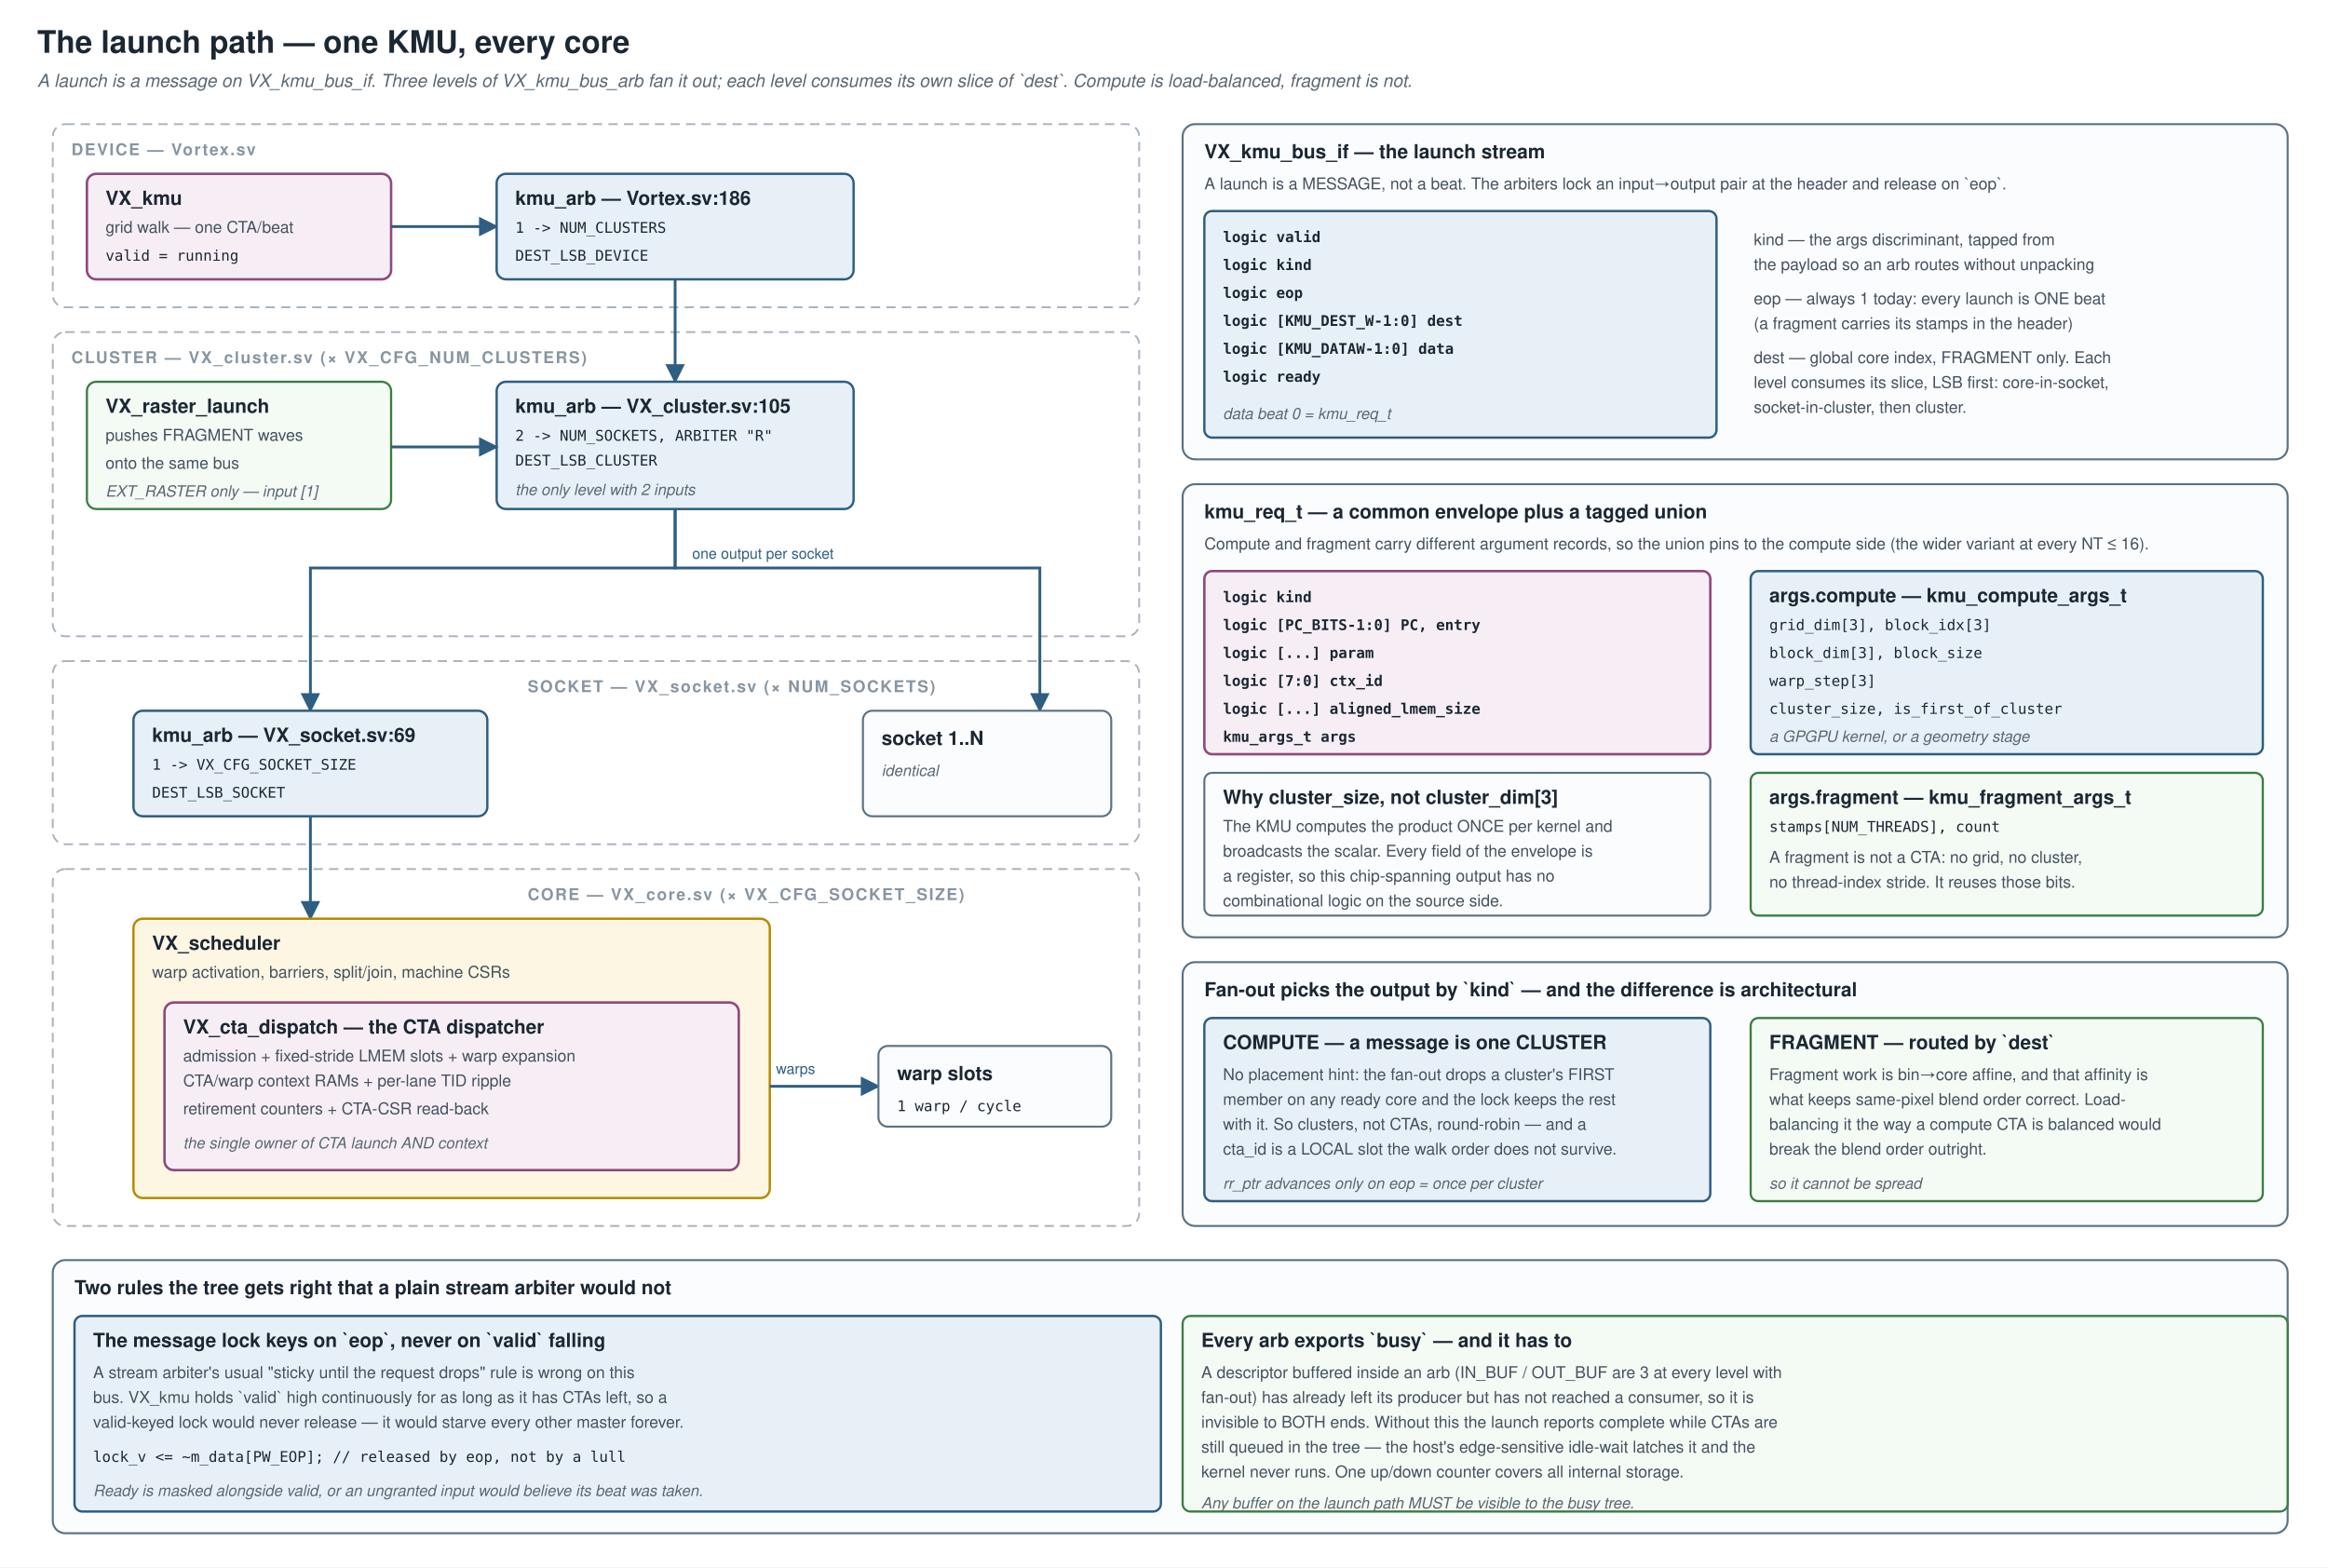
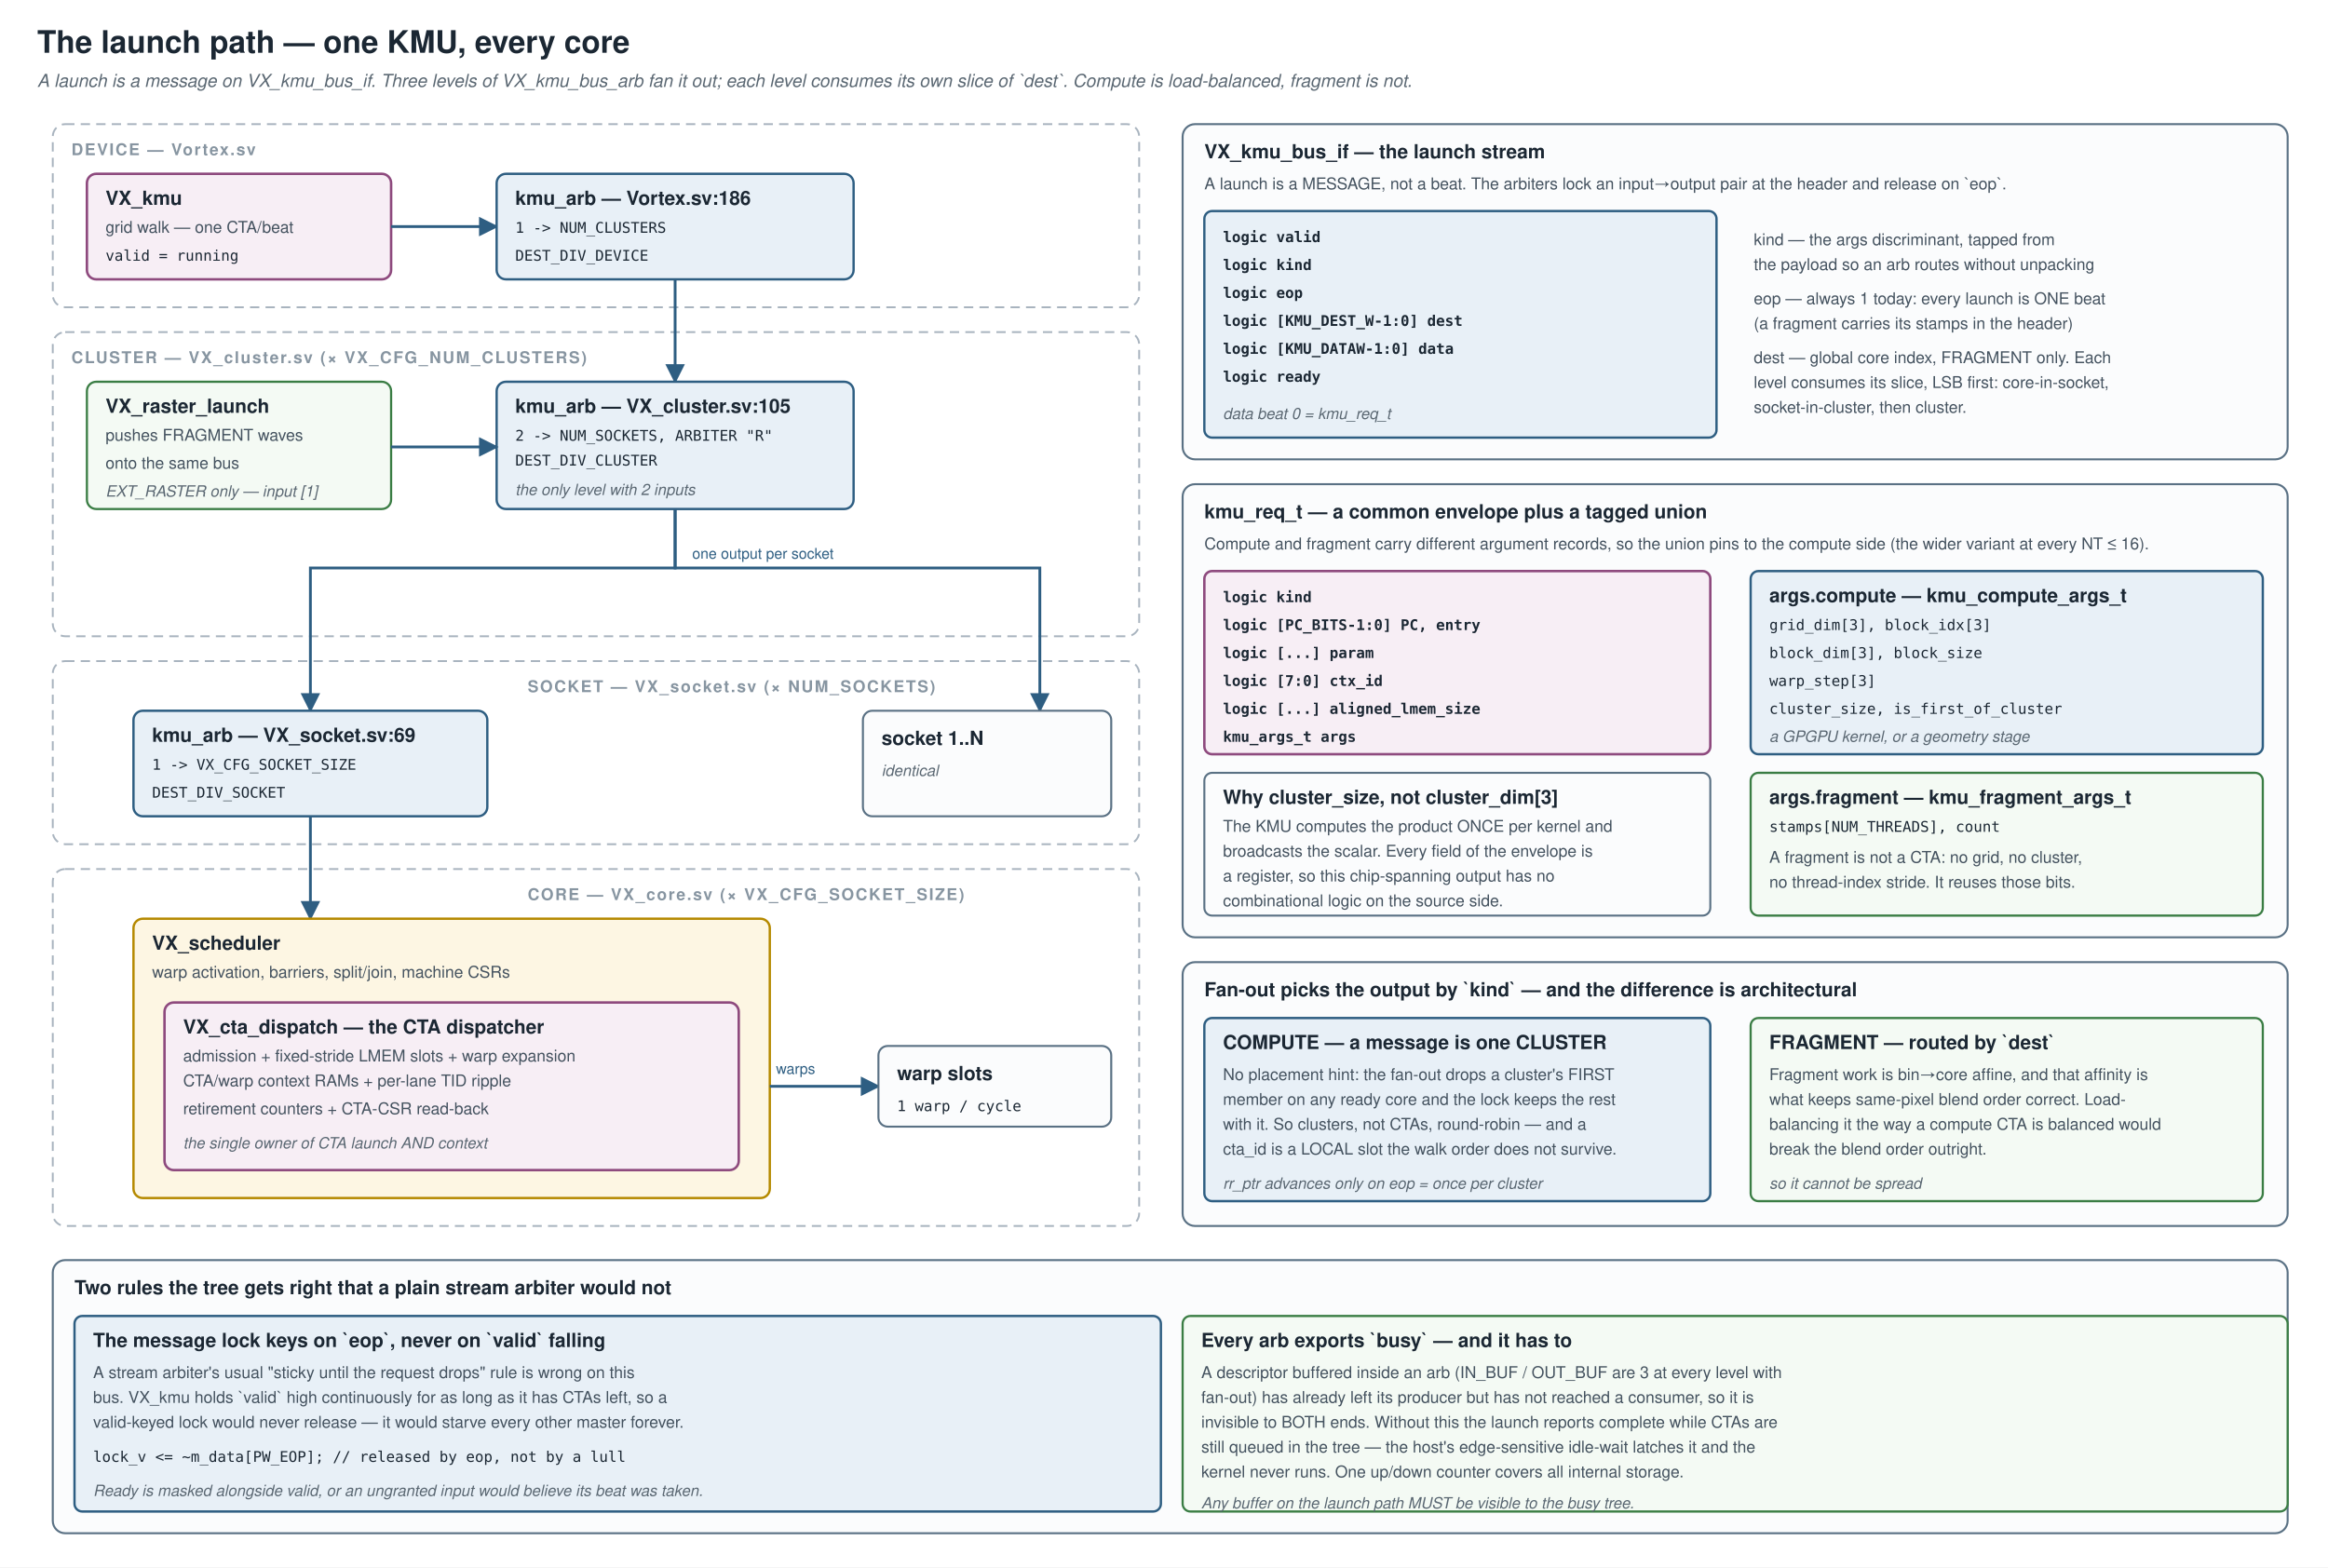
<svg xmlns="http://www.w3.org/2000/svg" viewBox="0 0 1500 1010" font-family="Helvetica, Arial, sans-serif">
  <defs>
    <marker id="dh_a" viewBox="0 0 10 10" refX="9" refY="5" markerWidth="7" markerHeight="7" orient="auto-start-reverse">
      <path d="M0,0 L10,5 L0,10 z" fill="#2e5e82" />
    </marker>
    <marker id="dh_g" viewBox="0 0 10 10" refX="9" refY="5" markerWidth="7" markerHeight="7" orient="auto-start-reverse">
      <path d="M0,0 L10,5 L0,10 z" fill="#3a7d44" />
    </marker>
  </defs>
  <style>
    .t   { fill:#1b2733; font-size:20px; font-weight:bold; }
    .st  { fill:#5a6772; font-size:11.5px; font-style:italic; }
    .th  { fill:#1b2733; font-size:12.5px; font-weight:bold; }
    .ts  { fill:#44525f; font-size:10.5px; }
    .tt  { fill:#5a6772; font-size:10px; font-style:italic; }
    .cm  { font-family:"DejaVu Sans Mono", monospace; font-size:9.5px; fill:#1b2733; }
    .cmb { font-family:"DejaVu Sans Mono", monospace; font-size:9.5px; fill:#1b2733; font-weight:bold; }
    .box { fill:#fbfcfd; stroke:#5a7184; stroke-width:1.3; }
    .kmu { fill:#f7eef5; stroke:#8e4a7e; stroke-width:1.6; }
    .arb { fill:#e8f0f7; stroke:#2e5e82; stroke-width:1.5; }
    .core{ fill:#fdf6e3; stroke:#b58900; stroke-width:1.5; }
    .gfx { fill:#f4faf4; stroke:#3a7d44; stroke-width:1.4; }
    .scope { fill:none; stroke:#a9b4bf; stroke-width:1.2; stroke-dasharray:6 4; }
    .req { stroke:#2e5e82; stroke-width:1.8; fill:none; marker-end:url(#dh_a); }
    .gq  { stroke:#3a7d44; stroke-width:1.6; fill:none; marker-end:url(#dh_g); stroke-dasharray:6 3; }
    .lb  { fill:#2e5e82; font-size:9.5px; }
    .lbg { fill:#2f6b39; font-size:9.5px; }
    .sc  { fill:#8795a1; font-size:10.5px; font-weight:bold; letter-spacing:1px; }
  </style>
  <rect x="0" y="0" width="1500" height="1010" fill="#ffffff" />
  <text x="24" y="34" class="t">The launch path — one KMU, every core</text>
  <text x="24" y="56" class="st">A launch is a message on VX_kmu_bus_if. Three levels of VX_kmu_bus_arb fan it out; each level consumes its own slice of `dest`. Compute is load-balanced, fragment is not.</text>
  <rect x="34" y="80" width="700" height="118" rx="8" class="scope" />
  <text x="46" y="100" class="sc">DEVICE — Vortex.sv</text>
  <rect x="34" y="214" width="700" height="196" rx="8" class="scope" />
  <text x="46" y="234" class="sc">CLUSTER — VX_cluster.sv  (× VX_CFG_NUM_CLUSTERS)</text>
  <rect x="34" y="426" width="700" height="118" rx="8" class="scope" />
  <text x="340" y="446" class="sc">SOCKET — VX_socket.sv  (× NUM_SOCKETS)</text>
  <rect x="34" y="560" width="700" height="230" rx="8" class="scope" />
  <text x="340" y="580" class="sc">CORE — VX_core.sv  (× VX_CFG_SOCKET_SIZE)</text>
  <rect x="56" y="112" width="196" height="68" rx="6" class="kmu" />
  <text x="68" y="132" class="th">VX_kmu</text>
  <text x="68" y="150" class="ts">grid walk — one CTA/beat</text>
  <text x="68" y="168" class="cm">valid = running</text>
  <path d="M 252 146 L 320 146" class="req" />
  <rect x="320" y="112" width="230" height="68" rx="6" class="arb" />
  <text x="332" y="132" class="th">kmu_arb — Vortex.sv:186</text>
  <text x="332" y="150" class="cm">1 -&gt; NUM_CLUSTERS</text>
-   <text x="332" y="168" class="cm">DEST_LSB_DEVICE</text>
+   <text x="332" y="168" class="cm">DEST_DIV_DEVICE</text>
  <path d="M 435 180 L 435 246" class="req" />
  <rect x="320" y="246" width="230" height="82" rx="6" class="arb" />
  <text x="332" y="266" class="th">kmu_arb — VX_cluster.sv:105</text>
  <text x="332" y="284" class="cm">2 -&gt; NUM_SOCKETS,  ARBITER "R"</text>
-   <text x="332" y="300" class="cm">DEST_LSB_CLUSTER</text>
+   <text x="332" y="300" class="cm">DEST_DIV_CLUSTER</text>
  <text x="332" y="319" class="tt">the only level with 2 inputs</text>
  <rect x="56" y="246" width="196" height="82" rx="6" class="gfx" />
  <text x="68" y="266" class="th">VX_raster_launch</text>
  <text x="68" y="284" class="ts">pushes FRAGMENT waves</text>
  <text x="68" y="302" class="ts">onto the same bus</text>
  <text x="68" y="320" class="tt">EXT_RASTER only — input [1]</text>
  <path d="M 252 288 L 320 288" class="req" />
  <path d="M 435 328 L 435 366 L 200 366 L 200 458" class="req" />
  <path d="M 435 328 L 435 366 L 670 366 L 670 458" class="req" />
  <text x="446" y="360" class="lb">one output per socket</text>
  <rect x="86" y="458" width="228" height="68" rx="6" class="arb" />
  <text x="98" y="478" class="th">kmu_arb — VX_socket.sv:69</text>
  <text x="98" y="496" class="cm">1 -&gt; VX_CFG_SOCKET_SIZE</text>
-   <text x="98" y="514" class="cm">DEST_LSB_SOCKET</text>
+   <text x="98" y="514" class="cm">DEST_DIV_SOCKET</text>
  <rect x="556" y="458" width="160" height="68" rx="6" class="box" />
  <text x="568" y="480" class="th">socket 1..N</text>
  <text x="568" y="500" class="tt">identical</text>
  <path d="M 200 526 L 200 592" class="req" />
  <rect x="86" y="592" width="410" height="180" rx="6" class="core" />
  <text x="98" y="612" class="th">VX_scheduler</text>
  <text x="98" y="630" class="ts">warp activation, barriers, split/join, machine CSRs</text>
  <rect x="106" y="646" width="370" height="108" rx="6" class="kmu" />
  <text x="118" y="666" class="th">VX_cta_dispatch — the CTA dispatcher</text>
  <text x="118" y="684" class="ts">admission + fixed-stride LMEM slots + warp expansion</text>
  <text x="118" y="700" class="ts">CTA/warp context RAMs + per-lane TID ripple</text>
  <text x="118" y="718" class="ts">retirement counters + CTA-CSR read-back</text>
  <text x="118" y="740" class="tt">the single owner of CTA launch AND context</text>
  <path d="M 496 700 L 566 700" class="req" />
  <text x="500" y="692" class="lb">warps</text>
  <rect x="566" y="674" width="150" height="52" rx="6" class="box" />
  <text x="578" y="696" class="th">warp slots</text>
  <text x="578" y="716" class="cm">1 warp / cycle</text>
  <rect x="762" y="80" width="712" height="216" rx="8" class="box" />
  <text x="776" y="102" class="th">VX_kmu_bus_if — the launch stream</text>
  <text x="776" y="122" class="ts">A launch is a MESSAGE, not a beat. The arbiters lock an input→output pair at the header and release on `eop`.</text>
  <rect x="776" y="136" width="330" height="146" rx="5" class="arb" />
  <text x="788" y="156" class="cmb">logic                  valid</text>
  <text x="788" y="174" class="cmb">logic                  kind</text>
  <text x="788" y="192" class="cmb">logic                  eop</text>
  <text x="788" y="210" class="cmb">logic [KMU_DEST_W-1:0] dest</text>
  <text x="788" y="228" class="cmb">logic [KMU_DATAW-1:0]  data</text>
  <text x="788" y="246" class="cmb">logic                  ready</text>
  <text x="788" y="270" class="tt">data beat 0 = kmu_req_t</text>
  <text x="1130" y="158" class="ts">kind — the args discriminant, tapped from</text>
  <text x="1130" y="174" class="ts">the payload so an arb routes without unpacking</text>
  <text x="1130" y="196" class="ts">eop — always 1 today: every launch is ONE beat</text>
  <text x="1130" y="212" class="ts">(a fragment carries its stamps in the header)</text>
  <text x="1130" y="234" class="ts">dest — global core index, FRAGMENT only. Each</text>
  <text x="1130" y="250" class="ts">level consumes its slice, LSB first: core-in-socket,</text>
  <text x="1130" y="266" class="ts">socket-in-cluster, then cluster.</text>
  <rect x="762" y="312" width="712" height="292" rx="8" class="box" />
  <text x="776" y="334" class="th">kmu_req_t — a common envelope plus a tagged union</text>
  <text x="776" y="354" class="ts">Compute and fragment carry different argument records, so the union pins to the compute side (the wider variant at every NT ≤ 16).</text>
  <rect x="776" y="368" width="326" height="118" rx="5" class="kmu" />
  <text x="788" y="388" class="cmb">logic               kind</text>
  <text x="788" y="406" class="cmb">logic [PC_BITS-1:0] PC, entry</text>
  <text x="788" y="424" class="cmb">logic [...]         param</text>
  <text x="788" y="442" class="cmb">logic [7:0]         ctx_id</text>
  <text x="788" y="460" class="cmb">logic [...]         aligned_lmem_size</text>
  <text x="788" y="478" class="cmb">kmu_args_t          args</text>
  <rect x="1128" y="368" width="330" height="118" rx="5" class="arb" />
  <text x="1140" y="388" class="th">args.compute — kmu_compute_args_t</text>
  <text x="1140" y="406" class="cm">grid_dim[3], block_idx[3]</text>
  <text x="1140" y="424" class="cm">block_dim[3], block_size</text>
  <text x="1140" y="442" class="cm">warp_step[3]</text>
  <text x="1140" y="460" class="cm">cluster_size, is_first_of_cluster</text>
  <text x="1140" y="478" class="tt">a GPGPU kernel, or a geometry stage</text>
  <rect x="1128" y="498" width="330" height="92" rx="5" class="gfx" />
  <text x="1140" y="518" class="th">args.fragment — kmu_fragment_args_t</text>
  <text x="1140" y="536" class="cm">stamps[NUM_THREADS], count</text>
  <text x="1140" y="556" class="ts">A fragment is not a CTA: no grid, no cluster,</text>
  <text x="1140" y="572" class="ts">no thread-index stride. It reuses those bits.</text>
  <rect x="776" y="498" width="326" height="92" rx="5" class="box" />
  <text x="788" y="518" class="th">Why cluster_size, not cluster_dim[3]</text>
  <text x="788" y="536" class="ts">The KMU computes the product ONCE per kernel and</text>
  <text x="788" y="552" class="ts">broadcasts the scalar. Every field of the envelope is</text>
  <text x="788" y="568" class="ts">a register, so this chip-spanning output has no</text>
  <text x="788" y="584" class="ts">combinational logic on the source side.</text>
  <rect x="762" y="620" width="712" height="170" rx="8" class="box" />
  <text x="776" y="642" class="th">Fan-out picks the output by `kind` — and the difference is architectural</text>
  <rect x="776" y="656" width="326" height="118" rx="5" class="arb" />
  <text x="788" y="676" class="th">COMPUTE — a message is one CLUSTER</text>
  <text x="788" y="696" class="ts">No placement hint: the fan-out drops a cluster's FIRST</text>
  <text x="788" y="712" class="ts">member on any ready core and the lock keeps the rest</text>
  <text x="788" y="728" class="ts">with it. So clusters, not CTAs, round-robin — and a</text>
  <text x="788" y="744" class="ts">cta_id is a LOCAL slot the walk order does not survive.</text>
  <text x="788" y="766" class="tt">rr_ptr advances only on eop = once per cluster</text>
  <rect x="1128" y="656" width="330" height="118" rx="5" class="gfx" />
  <text x="1140" y="676" class="th">FRAGMENT — routed by `dest`</text>
  <text x="1140" y="696" class="ts">Fragment work is bin→core affine, and that affinity is</text>
  <text x="1140" y="712" class="ts">what keeps same-pixel blend order correct. Load-</text>
  <text x="1140" y="728" class="ts">balancing it the way a compute CTA is balanced would</text>
  <text x="1140" y="744" class="ts">break the blend order outright.</text>
  <text x="1140" y="766" class="tt">so it cannot be spread</text>
  <rect x="34" y="812" width="1440" height="176" rx="8" class="box" />
  <text x="48" y="834" class="th">Two rules the tree gets right that a plain stream arbiter would not</text>
  <rect x="48" y="848" width="700" height="126" rx="5" class="arb" />
  <text x="60" y="868" class="th">The message lock keys on `eop`, never on `valid` falling</text>
  <text x="60" y="888" class="ts">A stream arbiter's usual "sticky until the request drops" rule is wrong on this</text>
  <text x="60" y="904" class="ts">bus. VX_kmu holds `valid` high continuously for as long as it has CTAs left, so a</text>
  <text x="60" y="920" class="ts">valid-keyed lock would never release — it would starve every other master forever.</text>
  <text x="60" y="942" class="cm">lock_v &lt;= ~m_data[PW_EOP];   // released by eop, not by a lull</text>
  <text x="60" y="964" class="tt">Ready is masked alongside valid, or an ungranted input would believe its beat was taken.</text>
  <rect x="762" y="848" width="712" height="126" rx="5" class="gfx" />
  <text x="774" y="868" class="th">Every arb exports `busy` — and it has to</text>
  <text x="774" y="888" class="ts">A descriptor buffered inside an arb (IN_BUF / OUT_BUF are 3 at every level with</text>
  <text x="774" y="904" class="ts">fan-out) has already left its producer but has not reached a consumer, so it is</text>
  <text x="774" y="920" class="ts">invisible to BOTH ends. Without this the launch reports complete while CTAs are</text>
  <text x="774" y="936" class="ts">still queued in the tree — the host's edge-sensitive idle-wait latches it and the</text>
  <text x="774" y="952" class="ts">kernel never runs. One up/down counter covers all internal storage.</text>
  <text x="774" y="972" class="tt">Any buffer on the launch path MUST be visible to the busy tree.</text>
</svg>
